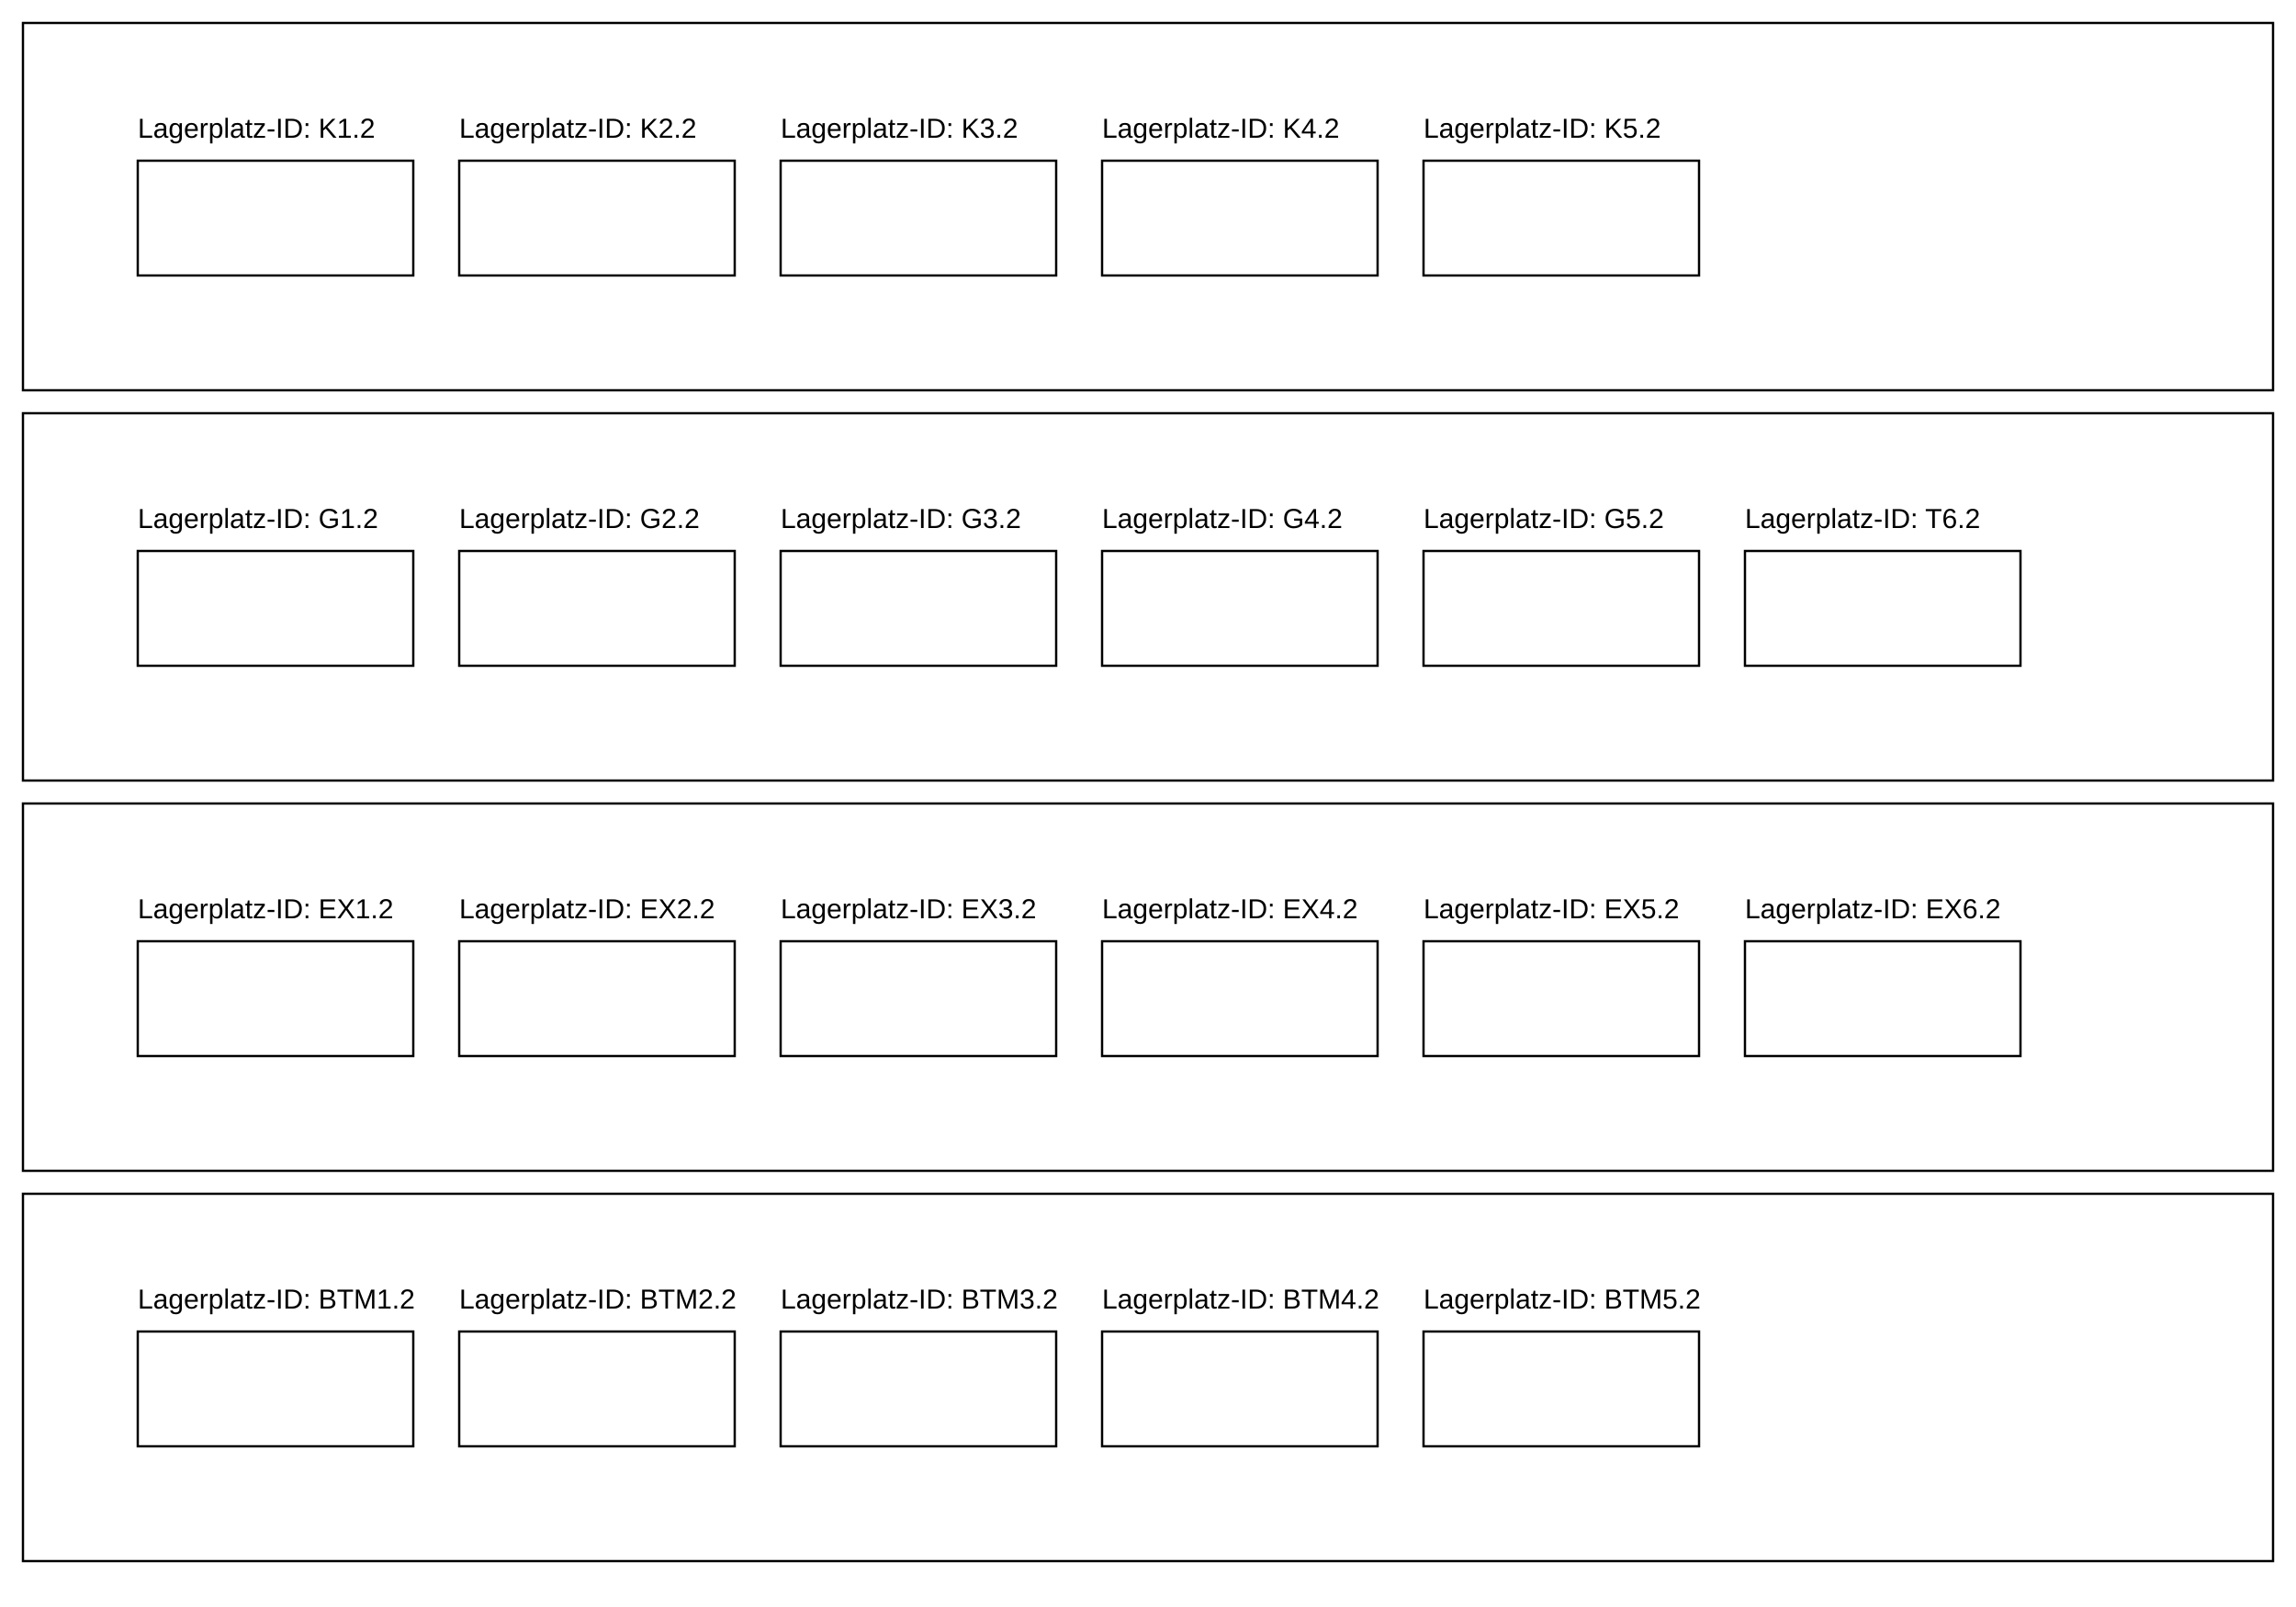
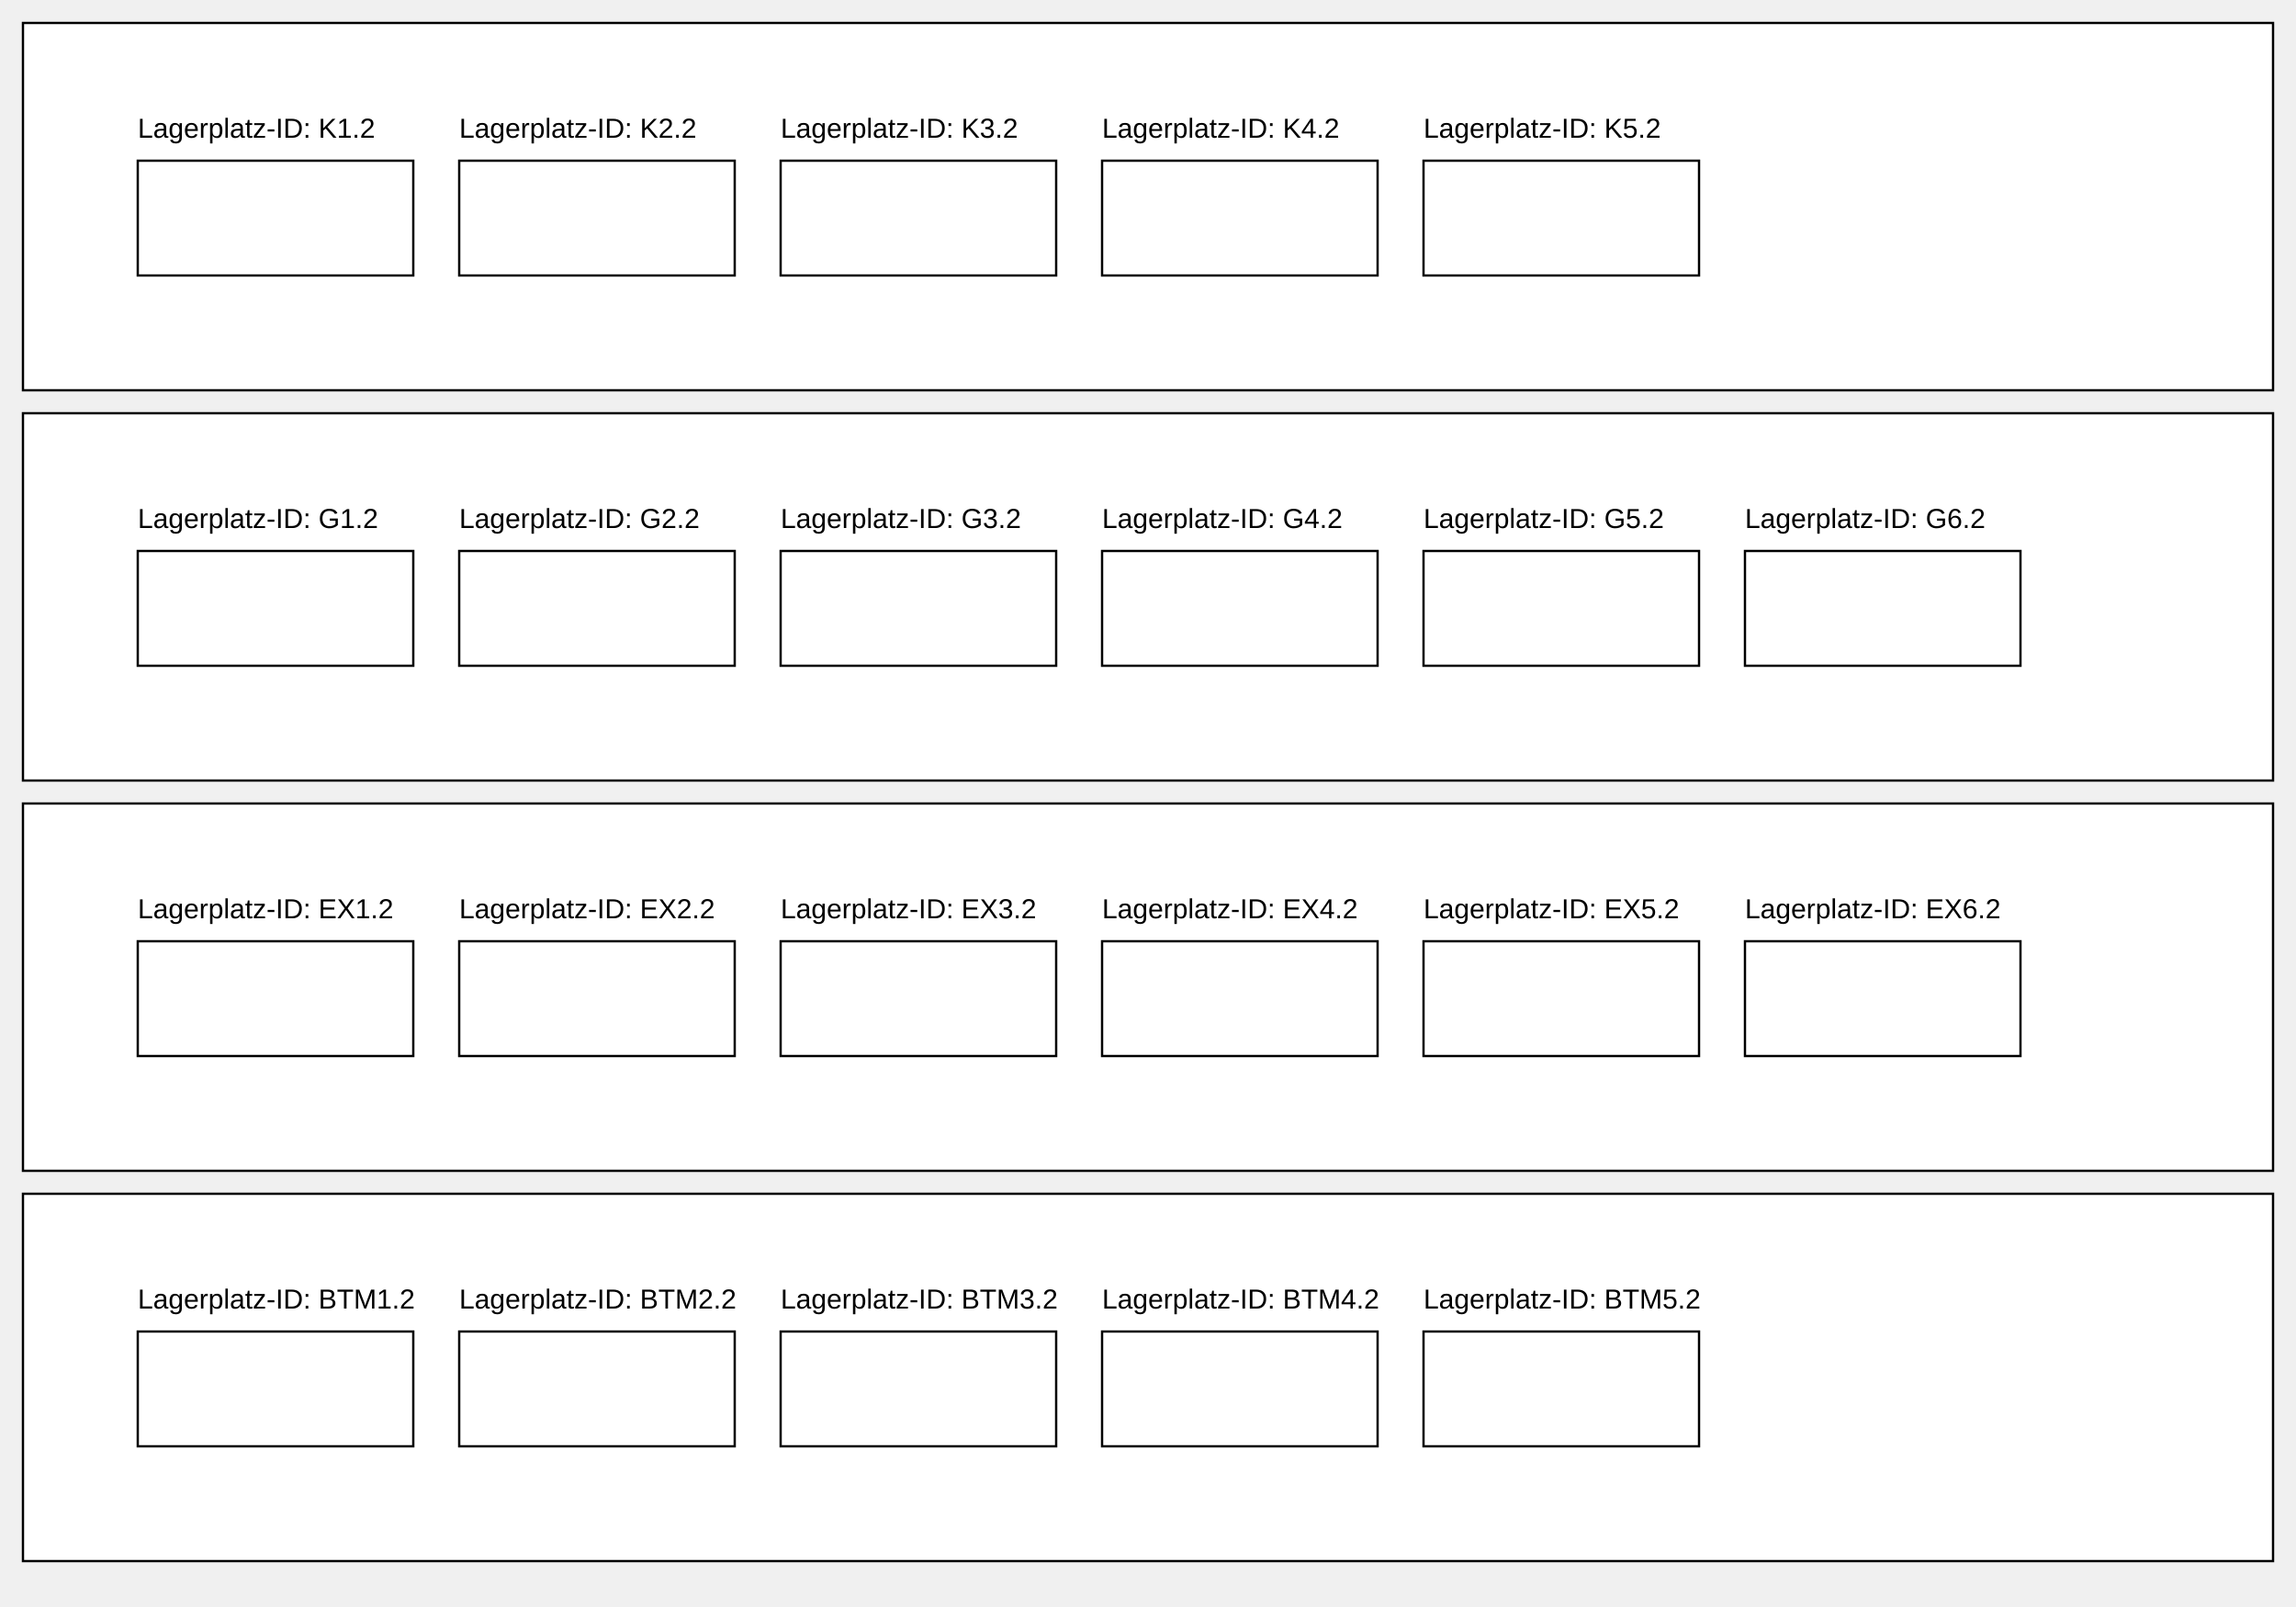
- <svg xmlns="http://www.w3.org/2000/svg" width="1000" height="700">
-   <rect width="100%" height="100%" fill="#ffffff" />
+ <svg xmlns="http://www.w3.org/2000/svg" viewBox="0 0 1000 700">
  <rect x="10" y="10" width="980" height="160" fill="#fff" stroke="#000" id="kalt" />
  <rect x="10" y="180" width="980" height="160" fill="#fff" stroke="#000" id="gift" />
  <rect x="10" y="350" width="980" height="160" fill="#fff" stroke="#000" id="explosiv" />
  <rect x="10" y="520" width="980" height="160" fill="#fff" stroke="#000" id="btm" />
  <text x="60" y="60" font-family="Arial" font-size="12" fill="#000">Lagerplatz-ID: K1.2</text>
-   <rect x="60" y="70" width="120" height="50" fill="#FFF" stroke="#000" />
+   <rect class="lagerplatz" x="60" y="70" width="120" height="50" fill="#FFF" stroke="#000" data-bs-toggle="tooltip" data-bs-placement="bottom" dat-bs-html="true" data-bs-custom-class="custom-tooltip" data-bs-title="Bezeichnung 12345 10 2024-07-11 -20°C" />
  <text x="200" y="60" font-family="Arial" font-size="12" fill="#000">Lagerplatz-ID: K2.2</text>
-   <rect x="200" y="70" width="120" height="50" fill="#FFF" stroke="#000" />
+   <rect x="200" y="70" width="120" height="50" fill="#FFF" stroke="#000" data-bs-toggle="tooltip" data-bs-placement="bottom" data-bs-title="Bezeichnung 12345 10 2024-07-11 -20°C" />
  <text x="340" y="60" font-family="Arial" font-size="12" fill="#000">Lagerplatz-ID: K3.2</text>
-   <rect x="340" y="70" width="120" height="50" fill="#FFF" stroke="#000" />
+   <rect x="340" y="70" width="120" height="50" fill="#FFF" stroke="#000" data-bs-toggle="tooltip" data-bs-placement="bottom" data-bs-title="Bezeichnung 12345 10 2024-07-11 -20°C" />
  <text x="480" y="60" font-family="Arial" font-size="12" fill="#000">Lagerplatz-ID: K4.2</text>
-   <rect x="480" y="70" width="120" height="50" fill="#FFF" stroke="#000" />
+   <rect x="480" y="70" width="120" height="50" fill="#FFF" stroke="#000" data-bs-toggle="tooltip" data-bs-placement="bottom" data-bs-title="Bezeichnung 12345 10 2024-07-11 -20°C" />
  <text x="620" y="60" font-family="Arial" font-size="12" fill="#000">Lagerplatz-ID: K5.2</text>
-   <rect x="620" y="70" width="120" height="50" fill="#FFF" stroke="#000" />
+   <rect x="620" y="70" width="120" height="50" fill="#FFF" stroke="#000" data-bs-toggle="tooltip" data-bs-placement="bottom" data-bs-title="Bezeichnung 12345 10 2024-07-11 -20°C" />
  <text x="60" y="230" font-family="Arial" font-size="12" fill="#000">Lagerplatz-ID: G1.2</text>
-   <rect x="60" y="240" width="120" height="50" fill="#FFF" stroke="#000" />
+   <rect x="60" y="240" width="120" height="50" fill="#FFF" stroke="#000" data-bs-toggle="tooltip" data-bs-placement="bottom" data-bs-title="Frei" />
  <text x="200" y="230" font-family="Arial" font-size="12" fill="#000">Lagerplatz-ID: G2.2</text>
-   <rect x="200" y="240" width="120" height="50" fill="#FFF" stroke="#000" />
+   <rect x="200" y="240" width="120" height="50" fill="#FFF" stroke="#000" data-bs-toggle="tooltip" data-bs-placement="bottom" data-bs-title="Frei" />
  <text x="340" y="230" font-family="Arial" font-size="12" fill="#000">Lagerplatz-ID: G3.2</text>
-   <rect x="340" y="240" width="120" height="50" fill="#FFF" stroke="#000" />
+   <rect x="340" y="240" width="120" height="50" fill="#FFF" stroke="#000" data-bs-toggle="tooltip" data-bs-placement="bottom" data-bs-title="Frei" />
  <text x="480" y="230" font-family="Arial" font-size="12" fill="#000">Lagerplatz-ID: G4.2</text>
-   <rect x="480" y="240" width="120" height="50" fill="#FFF" stroke="#000" />
+   <rect x="480" y="240" width="120" height="50" fill="#FFF" stroke="#000" data-bs-toggle="tooltip" data-bs-placement="bottom" data-bs-title="Frei" />
  <text x="620" y="230" font-family="Arial" font-size="12" fill="#000">Lagerplatz-ID: G5.2</text>
-   <rect x="620" y="240" width="120" height="50" fill="#FFF" stroke="#000" />
-   <text x="760" y="230" font-family="Arial" font-size="12" fill="#000">Lagerplatz-ID: T6.2</text>
-   <rect x="760" y="240" width="120" height="50" fill="#FFF" stroke="#000" />
+   <rect x="620" y="240" width="120" height="50" fill="#FFF" stroke="#000" data-bs-toggle="tooltip" data-bs-placement="bottom" data-bs-title="Frei" />
+   <text x="760" y="230" font-family="Arial" font-size="12" fill="#000">Lagerplatz-ID: G6.2</text>
+   <rect x="760" y="240" width="120" height="50" fill="#FFF" stroke="#000" data-bs-toggle="tooltip" data-bs-placement="bottom" data-bs-title="Frei" />
  <text x="60" y="400" font-family="Arial" font-size="12" fill="#000">Lagerplatz-ID: EX1.2</text>
-   <rect x="60" y="410" width="120" height="50" fill="#FFF" stroke="#000" />
+   <rect x="60" y="410" width="120" height="50" fill="#FFF" stroke="#000" data-bs-toggle="tooltip" data-bs-placement="bottom" data-bs-title="Bezeichnung 12345 10 2024-07-11 20°C" />
  <text x="200" y="400" font-family="Arial" font-size="12" fill="#000">Lagerplatz-ID: EX2.2</text>
-   <rect x="200" y="410" width="120" height="50" fill="#FFF" stroke="#000" />
+   <rect x="200" y="410" width="120" height="50" fill="#FFF" stroke="#000" data-bs-toggle="tooltip" data-bs-placement="bottom" data-bs-title="Bezeichnung 12345 10 2024-07-11 20°C" />
  <text x="340" y="400" font-family="Arial" font-size="12" fill="#000">Lagerplatz-ID: EX3.2</text>
-   <rect x="340" y="410" width="120" height="50" fill="#FFF" stroke="#000" />
+   <rect x="340" y="410" width="120" height="50" fill="#FFF" stroke="#000" data-bs-toggle="tooltip" data-bs-placement="bottom" data-bs-title="Bezeichnung 12345 10 2024-07-11 20°C" />
  <text x="480" y="400" font-family="Arial" font-size="12" fill="#000">Lagerplatz-ID: EX4.2</text>
-   <rect x="480" y="410" width="120" height="50" fill="#FFF" stroke="#000" />
+   <rect x="480" y="410" width="120" height="50" fill="#FFF" stroke="#000" data-bs-toggle="tooltip" data-bs-placement="bottom" data-bs-title="Bezeichnung 12345 10 2024-07-11 20°C" />
  <text x="620" y="400" font-family="Arial" font-size="12" fill="#000">Lagerplatz-ID: EX5.2</text>
-   <rect x="620" y="410" width="120" height="50" fill="#FFF" stroke="#000" />
+   <rect x="620" y="410" width="120" height="50" fill="#FFF" stroke="#000" data-bs-toggle="tooltip" data-bs-placement="bottom" data-bs-title="Bezeichnung 12345 10 2024-07-11 20°C" />
  <text x="760" y="400" font-family="Arial" font-size="12" fill="#000">Lagerplatz-ID: EX6.2</text>
-   <rect x="760" y="410" width="120" height="50" fill="#FFF" stroke="#000" />
+   <rect x="760" y="410" width="120" height="50" fill="#FFF" stroke="#000" data-bs-toggle="tooltip" data-bs-placement="bottom" data-bs-title="Bezeichnung 12345 10 2024-07-11 20°C" />
  <text x="60" y="570" font-family="Arial" font-size="12" fill="#000">Lagerplatz-ID: BTM1.2</text>
-   <rect x="60" y="580" width="120" height="50" fill="#FFF" stroke="#000" />
+   <rect x="60" y="580" width="120" height="50" fill="#FFF" stroke="#000" data-bs-toggle="tooltip" data-bs-placement="bottom" data-bs-title="Betäubungsmittel 12345 10 2024-07-11 20°C" />
  <text x="200" y="570" font-family="Arial" font-size="12" fill="#000">Lagerplatz-ID: BTM2.2</text>
-   <rect x="200" y="580" width="120" height="50" fill="#FFF" stroke="#000" />
+   <rect x="200" y="580" width="120" height="50" fill="#FFF" stroke="#000" data-bs-toggle="tooltip" data-bs-placement="bottom" data-bs-title="Betäubungsmittel 12345 10 2024-07-11 20°C" />
  <text x="340" y="570" font-family="Arial" font-size="12" fill="#000">Lagerplatz-ID: BTM3.2</text>
-   <rect x="340" y="580" width="120" height="50" fill="#FFF" stroke="#000" />
+   <rect x="340" y="580" width="120" height="50" fill="#FFF" stroke="#000" data-bs-toggle="tooltip" data-bs-placement="bottom" data-bs-title="Betäubungsmittel 12345 10 2024-07-11 20°C" />
  <text x="480" y="570" font-family="Arial" font-size="12" fill="#000">Lagerplatz-ID: BTM4.2</text>
-   <rect x="480" y="580" width="120" height="50" fill="#FFF" stroke="#000" />
+   <rect x="480" y="580" width="120" height="50" fill="#FFF" stroke="#000" data-bs-toggle="tooltip" data-bs-placement="bottom" data-bs-title="Betäubungsmittel 12345 10 2024-07-11 20°C" />
  <text x="620" y="570" font-family="Arial" font-size="12" fill="#000">Lagerplatz-ID: BTM5.2</text>
-   <rect x="620" y="580" width="120" height="50" fill="#FFF" stroke="#000" />
-   <style>
-   svg
-   {
-     display: block;
-     margin: auto;
-     position: absolute;
-     top: 50%;
-     left: 50%;
-     transform: translate(-50%, -50%);
-   }
-   </style>
+   <rect x="620" y="580" width="120" height="50" fill="#FFF" stroke="#000" data-bs-toggle="tooltip" data-bs-placement="bottom" data-bs-title="Betäubungsmittel 12345 10 2024-07-11 20°C" />
</svg>
